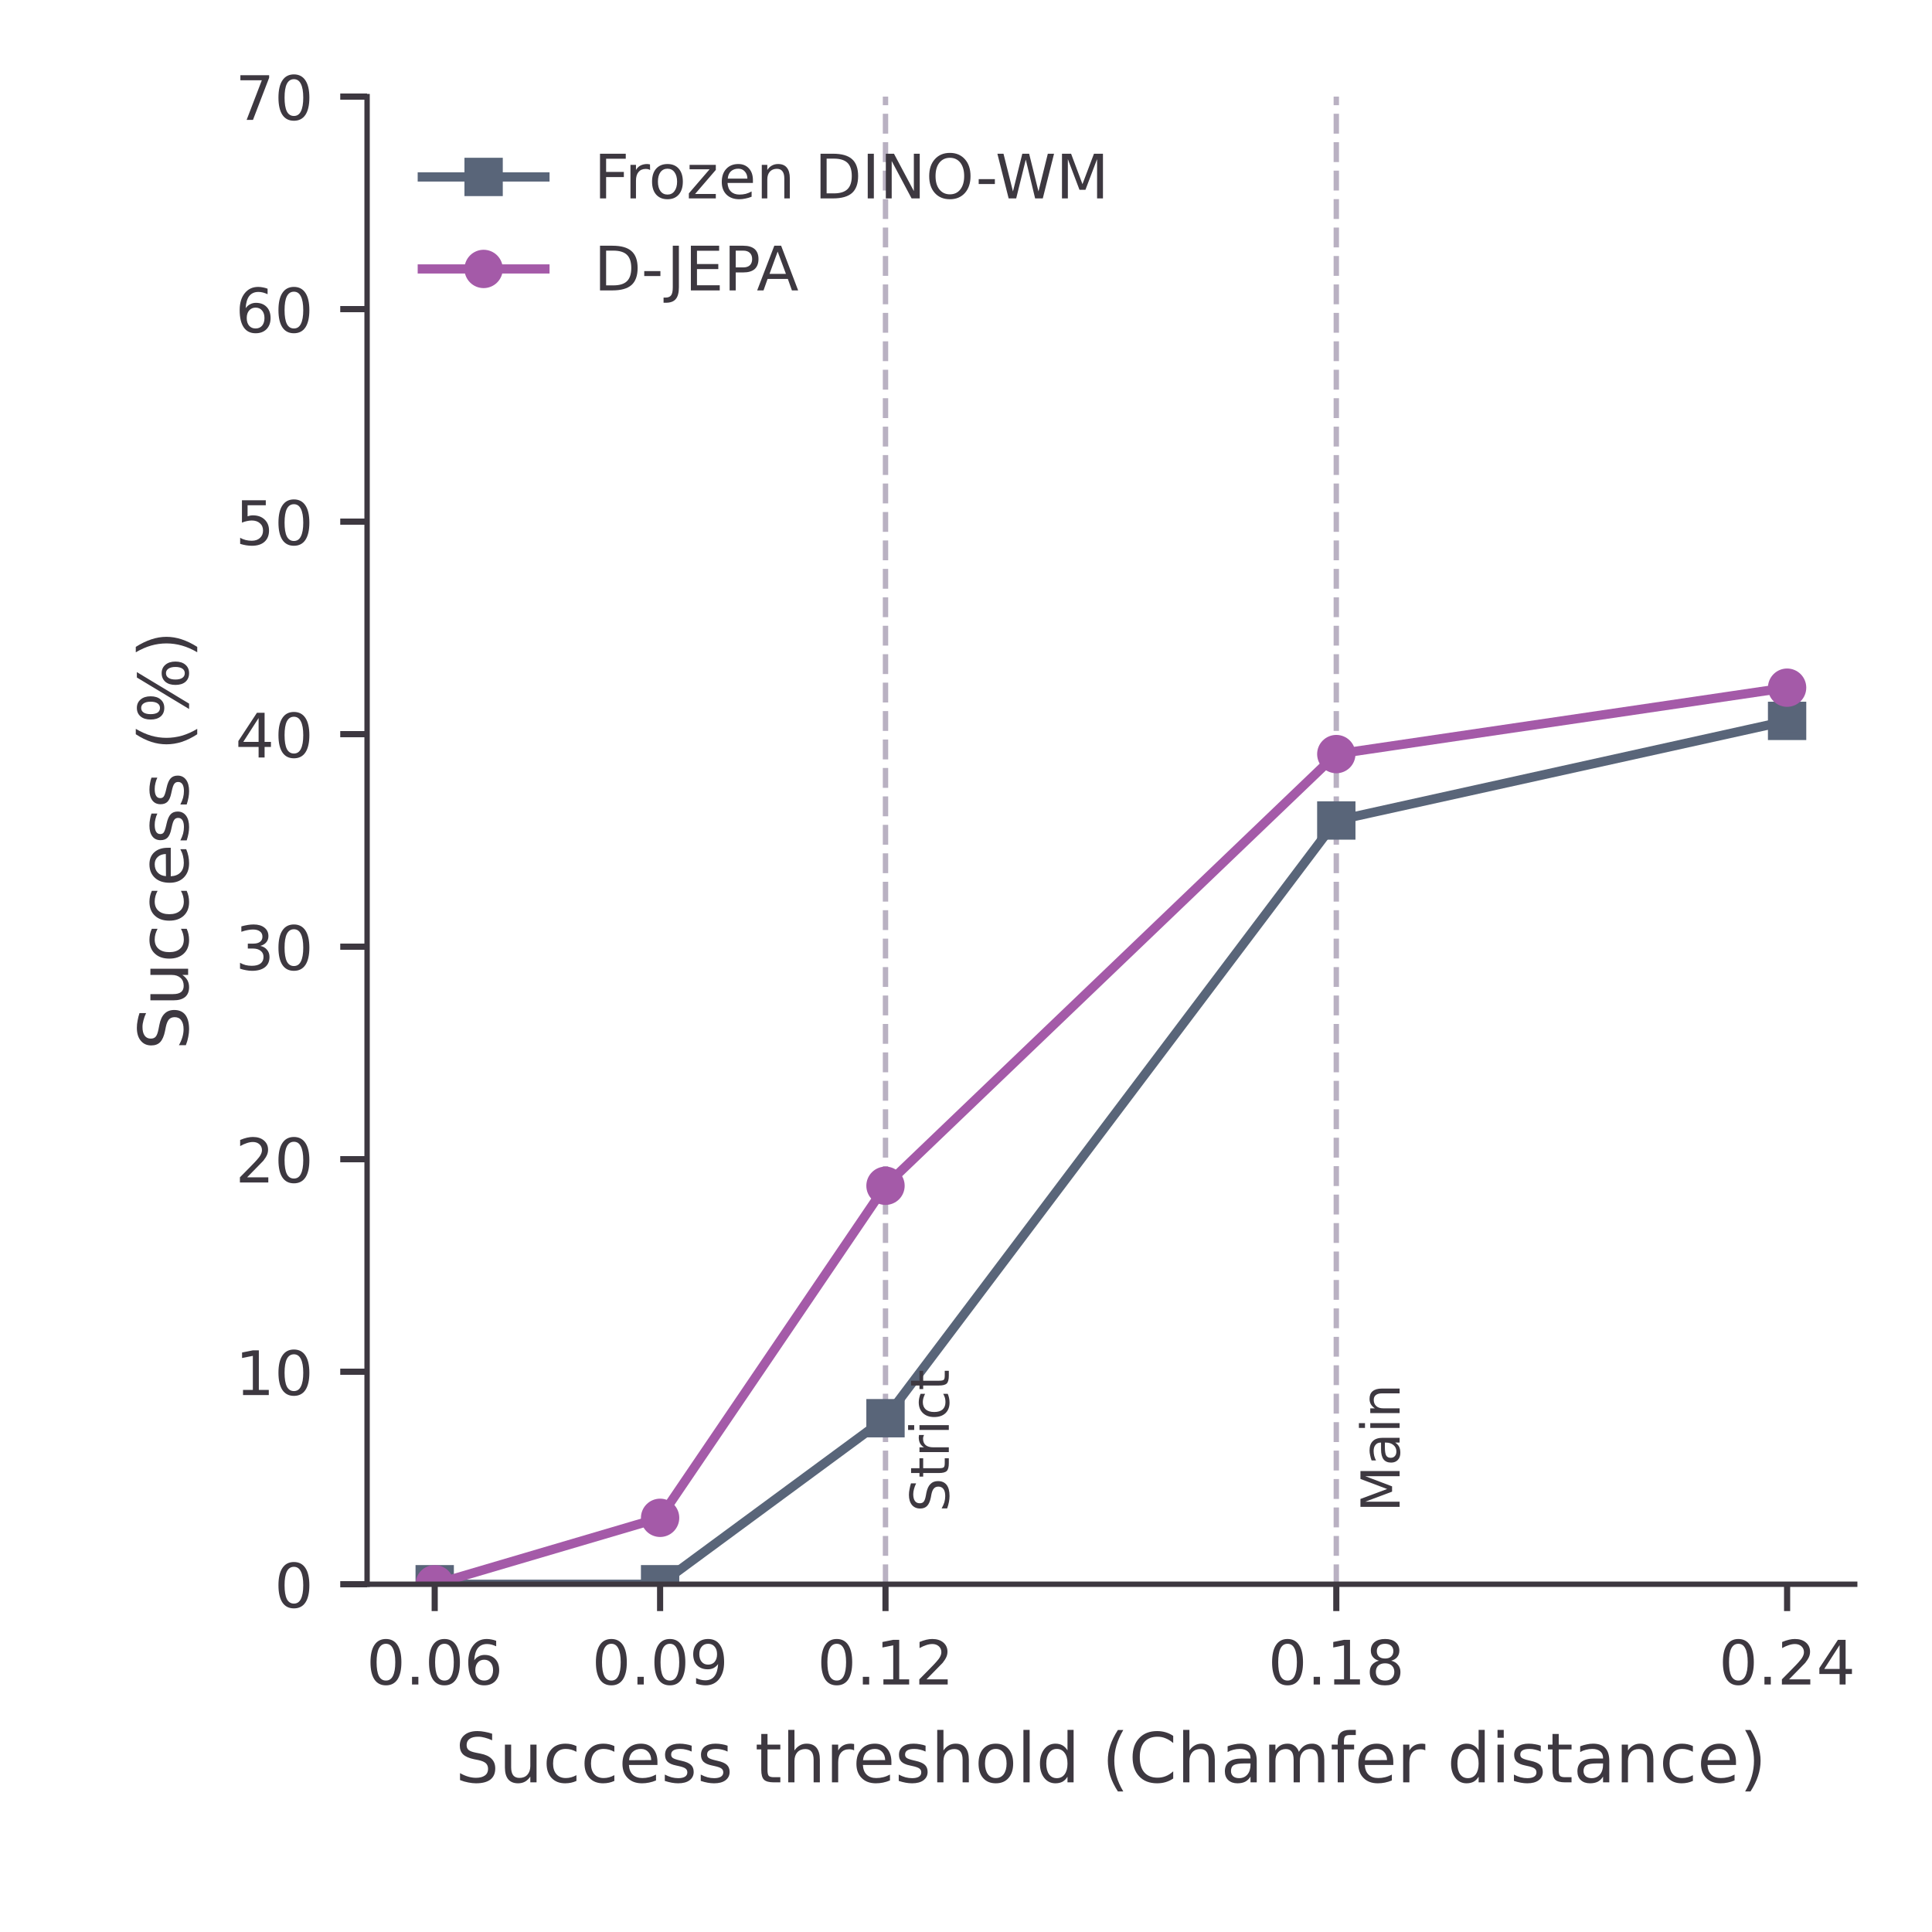
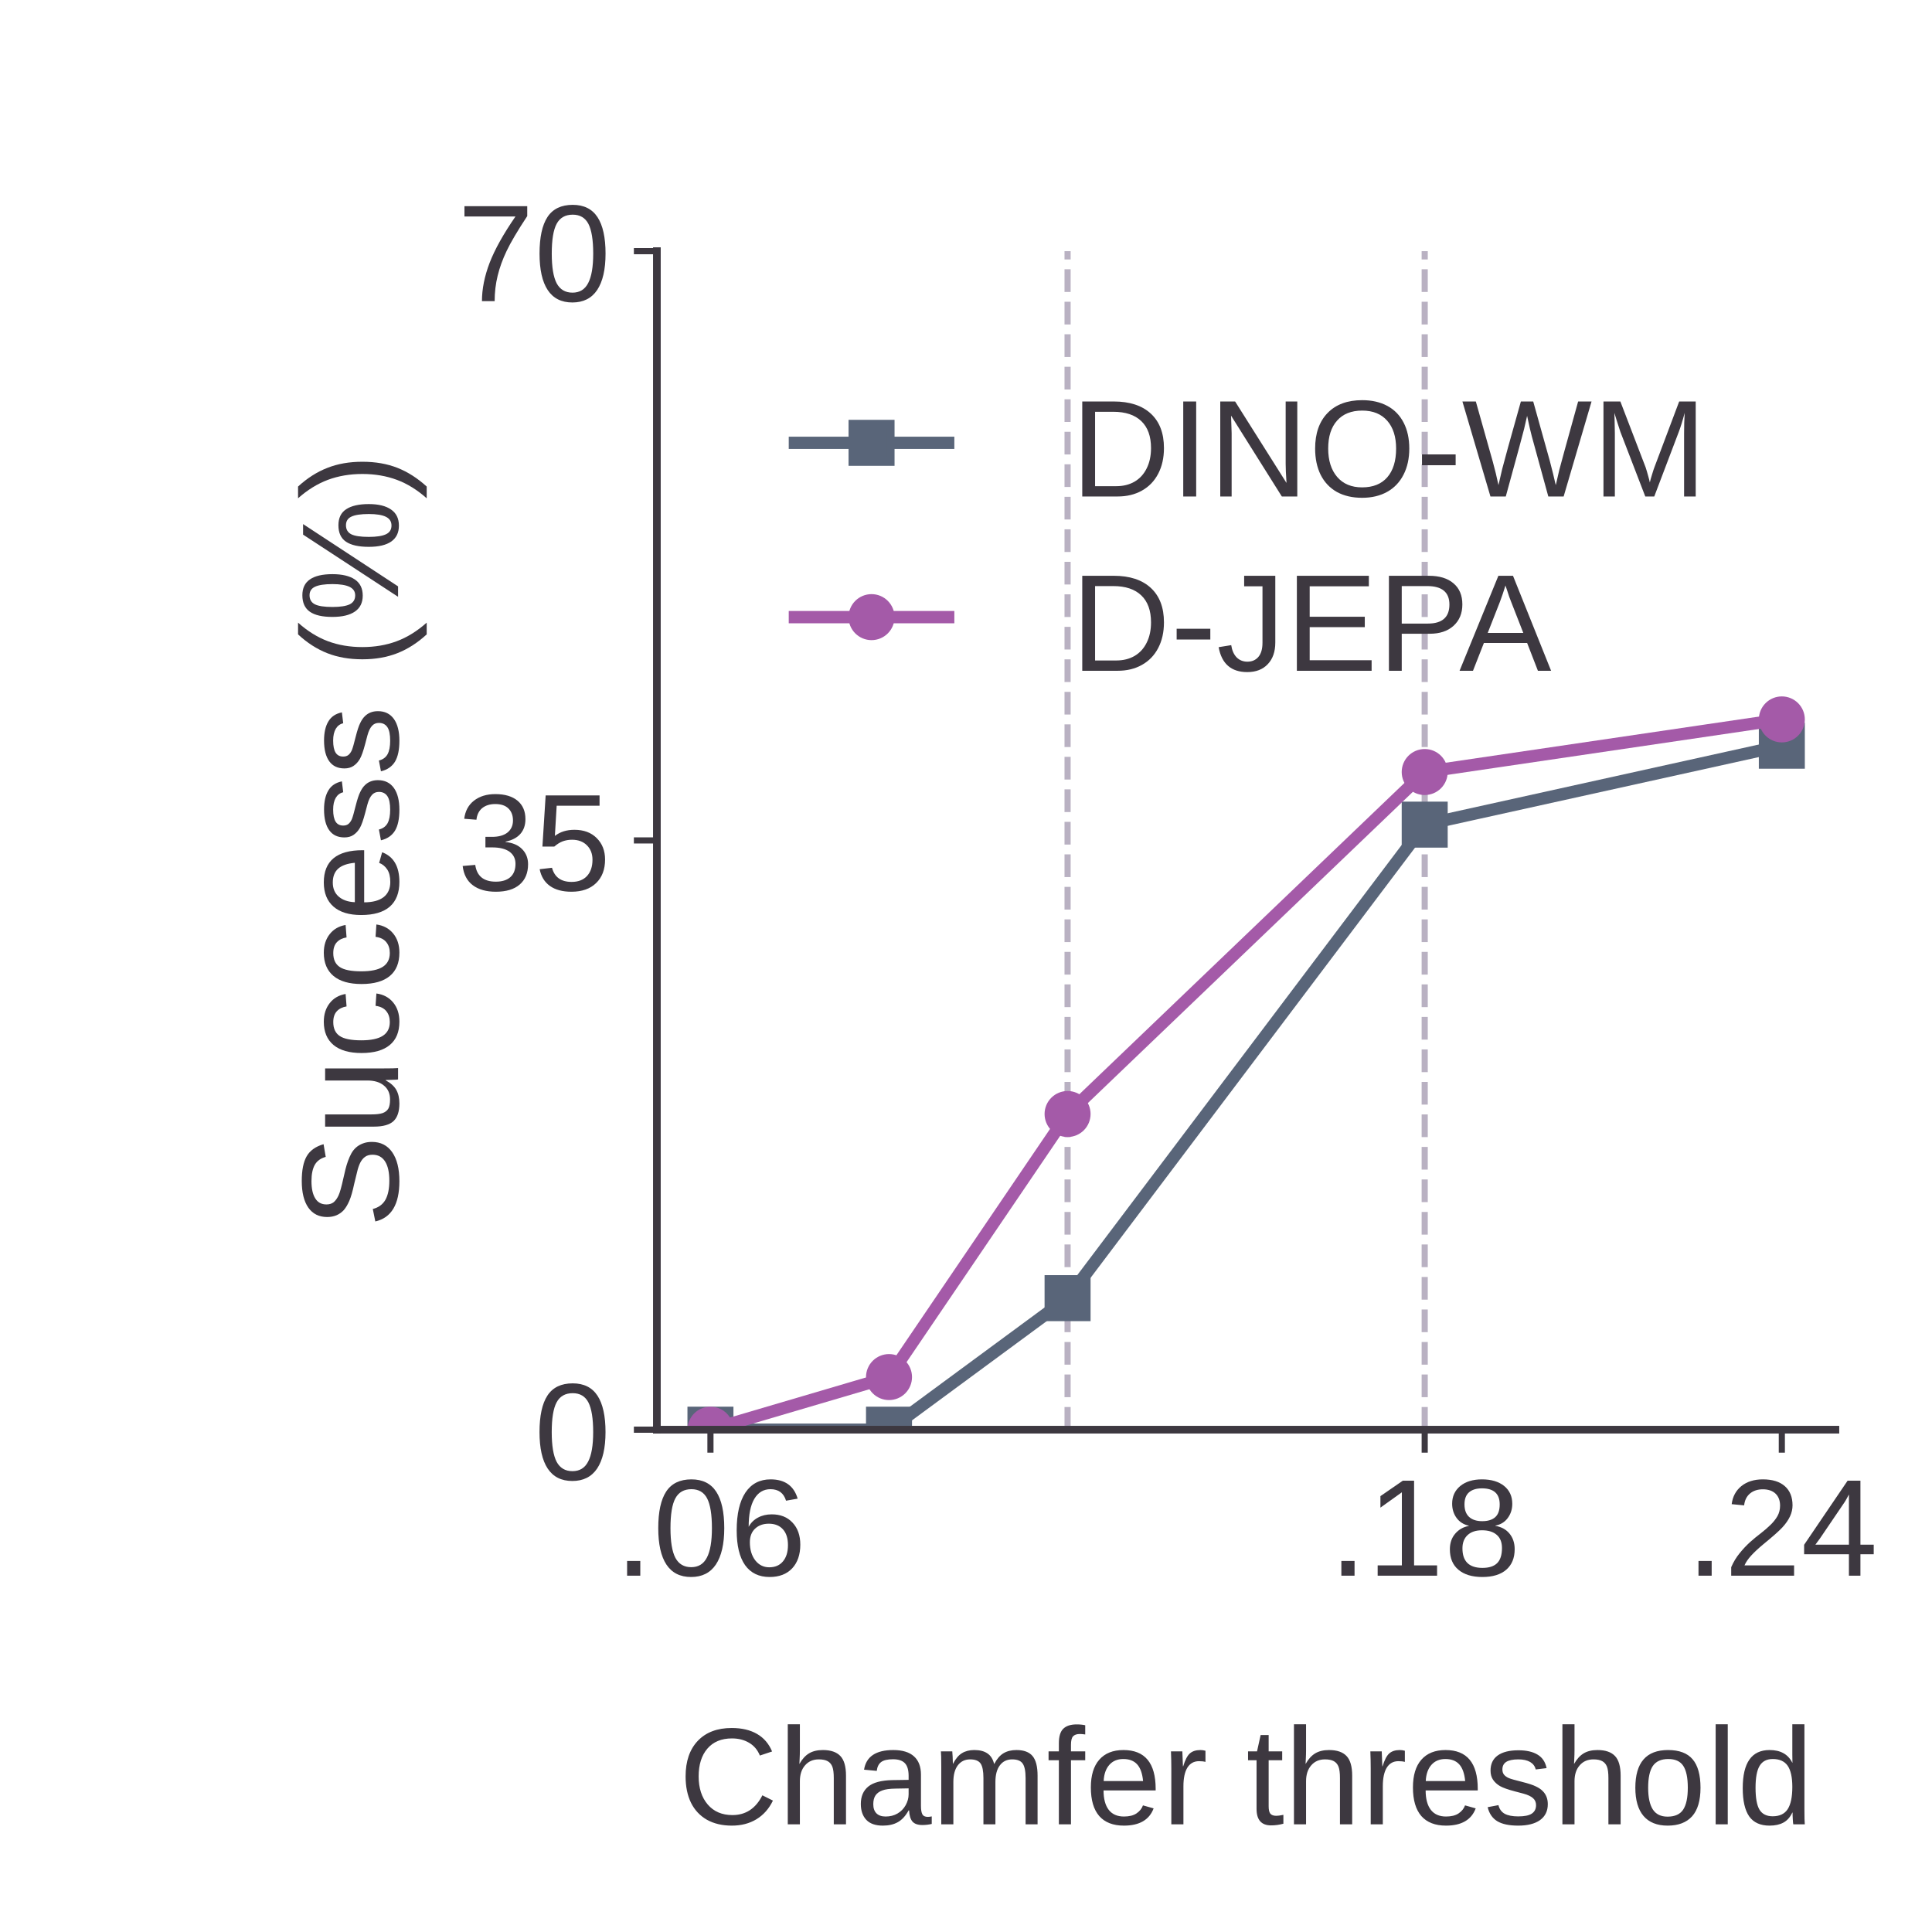
<svg xmlns="http://www.w3.org/2000/svg" xmlns:xlink="http://www.w3.org/1999/xlink" width="252pt" height="252pt" viewBox="0 0 252 252" version="1.1">
  <defs>
    <style type="text/css">*{stroke-linejoin: round; stroke-linecap: butt}</style>
  </defs>
  <g id="figure_1">
    <g id="patch_1">
      <path d="M 0 252  L 252 252  L 252 0  L 0 0  z " style="fill: #ffffff" />
    </g>
    <g id="axes_1">
      <g id="patch_2">
-         <path d="M 47.88 206.64  L 241.92 206.64  L 241.92 12.6  L 47.88 12.6  z " style="fill: #ffffff" />
+         <path d="M 85.68 186.48  L 239.4 186.48  L 239.4 32.76  L 85.68 32.76  z " style="fill: #ffffff" />
      </g>
      <g id="line2d_1">
-         <path d="M 115.5 206.64  L 115.5 12.6  " clip-path="url(#pcf51da7bec)" style="fill: none; stroke-dasharray: 2.59,1.12; stroke-dashoffset: 0; stroke: #b9b1c2; stroke-width: 0.7" />
+         <path d="M 139.249 186.48  L 139.249 32.76  " clip-path="url(#pb6b60a5826)" style="fill: none; stroke-dasharray: 2.96,1.28; stroke-dashoffset: 0; stroke: #b9b1c2; stroke-width: 0.8" />
      </g>
      <g id="line2d_2">
-         <path d="M 174.3 206.64  L 174.3 12.6  " clip-path="url(#pcf51da7bec)" style="fill: none; stroke-dasharray: 2.59,1.12; stroke-dashoffset: 0; stroke: #b9b1c2; stroke-width: 0.7" />
+         <path d="M 185.831 186.48  L 185.831 32.76  " clip-path="url(#pb6b60a5826)" style="fill: none; stroke-dasharray: 2.96,1.28; stroke-dashoffset: 0; stroke: #b9b1c2; stroke-width: 0.8" />
      </g>
      <g id="matplotlib.axis_1">
        <g id="xtick_1">
          <g id="line2d_3">
            <defs>
-               <path id="madee088a52" d="M 0 0  L 0 3.5  " style="stroke: #3d3840; stroke-width: 0.8" />
+               <path id="m2505438a6c" d="M 0 0  L 0 3  " style="stroke: #3d3840; stroke-width: 0.8" />
            </defs>
            <g>
-               <use xlink:href="#madee088a52" x="56.7" y="206.64" style="fill: #3d3840; stroke: #3d3840; stroke-width: 0.8" />
+               <use xlink:href="#m2505438a6c" x="92.667" y="186.48" style="fill: #3d3840; stroke: #3d3840; stroke-width: 0.8" />
            </g>
          </g>
          <g id="text_1">
-             <text style="font-size: 8px; font-family: 'DejaVu Sans'; text-anchor: middle; fill: #3d3840" x="56.7" y="219.718" transform="rotate(-0 56.7 219.7181)">0.06</text>
+             <text style="font-size: 18px; font-family: 'Arial', 'Liberation Sans', 'DejaVu Sans', sans-serif; text-anchor: middle; fill: #3d3840" x="92.667" y="205.524" transform="rotate(-0 92.66727 205.5244)">.06</text>
          </g>
        </g>
        <g id="xtick_2">
          <g id="line2d_4">
            <g>
-               <use xlink:href="#madee088a52" x="86.1" y="206.64" style="fill: #3d3840; stroke: #3d3840; stroke-width: 0.8" />
+               <use xlink:href="#m2505438a6c" x="185.831" y="186.48" style="fill: #3d3840; stroke: #3d3840; stroke-width: 0.8" />
            </g>
          </g>
          <g id="text_2">
-             <text style="font-size: 8px; font-family: 'DejaVu Sans'; text-anchor: middle; fill: #3d3840" x="86.1" y="219.718" transform="rotate(-0 86.1 219.7181)">0.09</text>
+             <text style="font-size: 18px; font-family: 'Arial', 'Liberation Sans', 'DejaVu Sans', sans-serif; text-anchor: middle; fill: #3d3840" x="185.831" y="205.524" transform="rotate(-0 185.8309 205.5244)">.18</text>
          </g>
        </g>
        <g id="xtick_3">
          <g id="line2d_5">
            <g>
-               <use xlink:href="#madee088a52" x="115.5" y="206.64" style="fill: #3d3840; stroke: #3d3840; stroke-width: 0.8" />
+               <use xlink:href="#m2505438a6c" x="232.413" y="186.48" style="fill: #3d3840; stroke: #3d3840; stroke-width: 0.8" />
            </g>
          </g>
          <g id="text_3">
-             <text style="font-size: 8px; font-family: 'DejaVu Sans'; text-anchor: middle; fill: #3d3840" x="115.5" y="219.718" transform="rotate(-0 115.5 219.7181)">0.12</text>
+             <text style="font-size: 18px; font-family: 'Arial', 'Liberation Sans', 'DejaVu Sans', sans-serif; text-anchor: middle; fill: #3d3840" x="232.413" y="205.524" transform="rotate(-0 232.4127 205.5244)">.24</text>
          </g>
        </g>
-         <g id="xtick_4">
-           <g id="line2d_6">
-             <g>
-               <use xlink:href="#madee088a52" x="174.3" y="206.64" style="fill: #3d3840; stroke: #3d3840; stroke-width: 0.8" />
-             </g>
-           </g>
-           <g id="text_4">
-             <text style="font-size: 8px; font-family: 'DejaVu Sans'; text-anchor: middle; fill: #3d3840" x="174.3" y="219.718" transform="rotate(-0 174.3 219.7181)">0.18</text>
-           </g>
-         </g>
-         <g id="xtick_5">
-           <g id="line2d_7">
-             <g>
-               <use xlink:href="#madee088a52" x="233.1" y="206.64" style="fill: #3d3840; stroke: #3d3840; stroke-width: 0.8" />
-             </g>
-           </g>
-           <g id="text_5">
-             <text style="font-size: 8px; font-family: 'DejaVu Sans'; text-anchor: middle; fill: #3d3840" x="233.1" y="219.718" transform="rotate(-0 233.1 219.7181)">0.24</text>
-           </g>
-         </g>
-         <g id="text_6">
-           <text style="font-size: 9px; font-family: 'DejaVu Sans'; text-anchor: middle; fill: #3d3840" x="144.9" y="232.479" transform="rotate(-0 144.9 232.4786)">Success threshold (Chamfer distance)</text>
+         <g id="text_4">
+           <text style="font-size: 18px; font-family: 'Arial', 'Liberation Sans', 'DejaVu Sans', sans-serif; text-anchor: middle; fill: #3d3840" x="162.54" y="237.954" transform="rotate(-0 162.54 237.9544)">Chamfer threshold</text>
        </g>
      </g>
      <g id="matplotlib.axis_2">
        <g id="ytick_1">
-           <g id="line2d_8">
+           <g id="line2d_6">
            <defs>
-               <path id="m59a8b0c861" d="M 0 0  L -3.5 0  " style="stroke: #3d3840; stroke-width: 0.8" />
+               <path id="m13173cf368" d="M 0 0  L -3 0  " style="stroke: #3d3840; stroke-width: 0.8" />
            </defs>
            <g>
-               <use xlink:href="#m59a8b0c861" x="47.88" y="206.64" style="fill: #3d3840; stroke: #3d3840; stroke-width: 0.8" />
+               <use xlink:href="#m13173cf368" x="85.68" y="186.48" style="fill: #3d3840; stroke: #3d3840; stroke-width: 0.8" />
+             </g>
+           </g>
+           <g id="text_5">
+             <text style="font-size: 18px; font-family: 'Arial', 'Liberation Sans', 'DejaVu Sans', sans-serif; text-anchor: end; fill: #3d3840" x="79.68" y="193.002" transform="rotate(-0 79.68 193.0022)">0</text>
+           </g>
+         </g>
+         <g id="ytick_2">
+           <g id="line2d_7">
+             <g>
+               <use xlink:href="#m13173cf368" x="85.68" y="109.62" style="fill: #3d3840; stroke: #3d3840; stroke-width: 0.8" />
+             </g>
+           </g>
+           <g id="text_6">
+             <text style="font-size: 18px; font-family: 'Arial', 'Liberation Sans', 'DejaVu Sans', sans-serif; text-anchor: end; fill: #3d3840" x="79.68" y="116.142" transform="rotate(-0 79.68 116.1422)">35</text>
+           </g>
+         </g>
+         <g id="ytick_3">
+           <g id="line2d_8">
+             <g>
+               <use xlink:href="#m13173cf368" x="85.68" y="32.76" style="fill: #3d3840; stroke: #3d3840; stroke-width: 0.8" />
            </g>
          </g>
          <g id="text_7">
-             <text style="font-size: 8px; font-family: 'DejaVu Sans'; text-anchor: end; fill: #3d3840" x="40.88" y="209.679" transform="rotate(-0 40.88 209.6791)">0</text>
+             <text style="font-size: 18px; font-family: 'Arial', 'Liberation Sans', 'DejaVu Sans', sans-serif; text-anchor: end; fill: #3d3840" x="79.68" y="39.282" transform="rotate(-0 79.68 39.28219)">70</text>
          </g>
        </g>
-         <g id="ytick_2">
-           <g id="line2d_9">
-             <g>
-               <use xlink:href="#m59a8b0c861" x="47.88" y="178.92" style="fill: #3d3840; stroke: #3d3840; stroke-width: 0.8" />
-             </g>
-           </g>
-           <g id="text_8">
-             <text style="font-size: 8px; font-family: 'DejaVu Sans'; text-anchor: end; fill: #3d3840" x="40.88" y="181.959" transform="rotate(-0 40.88 181.9591)">10</text>
-           </g>
-         </g>
-         <g id="ytick_3">
-           <g id="line2d_10">
-             <g>
-               <use xlink:href="#m59a8b0c861" x="47.88" y="151.2" style="fill: #3d3840; stroke: #3d3840; stroke-width: 0.8" />
-             </g>
-           </g>
-           <g id="text_9">
-             <text style="font-size: 8px; font-family: 'DejaVu Sans'; text-anchor: end; fill: #3d3840" x="40.88" y="154.239" transform="rotate(-0 40.88 154.2391)">20</text>
-           </g>
-         </g>
-         <g id="ytick_4">
-           <g id="line2d_11">
-             <g>
-               <use xlink:href="#m59a8b0c861" x="47.88" y="123.48" style="fill: #3d3840; stroke: #3d3840; stroke-width: 0.8" />
-             </g>
-           </g>
-           <g id="text_10">
-             <text style="font-size: 8px; font-family: 'DejaVu Sans'; text-anchor: end; fill: #3d3840" x="40.88" y="126.519" transform="rotate(-0 40.88 126.5191)">30</text>
-           </g>
-         </g>
-         <g id="ytick_5">
-           <g id="line2d_12">
-             <g>
-               <use xlink:href="#m59a8b0c861" x="47.88" y="95.76" style="fill: #3d3840; stroke: #3d3840; stroke-width: 0.8" />
-             </g>
-           </g>
-           <g id="text_11">
-             <text style="font-size: 8px; font-family: 'DejaVu Sans'; text-anchor: end; fill: #3d3840" x="40.88" y="98.799" transform="rotate(-0 40.88 98.79906)">40</text>
-           </g>
-         </g>
-         <g id="ytick_6">
-           <g id="line2d_13">
-             <g>
-               <use xlink:href="#m59a8b0c861" x="47.88" y="68.04" style="fill: #3d3840; stroke: #3d3840; stroke-width: 0.8" />
-             </g>
-           </g>
-           <g id="text_12">
-             <text style="font-size: 8px; font-family: 'DejaVu Sans'; text-anchor: end; fill: #3d3840" x="40.88" y="71.079" transform="rotate(-0 40.88 71.07906)">50</text>
-           </g>
-         </g>
-         <g id="ytick_7">
-           <g id="line2d_14">
-             <g>
-               <use xlink:href="#m59a8b0c861" x="47.88" y="40.32" style="fill: #3d3840; stroke: #3d3840; stroke-width: 0.8" />
-             </g>
-           </g>
-           <g id="text_13">
-             <text style="font-size: 8px; font-family: 'DejaVu Sans'; text-anchor: end; fill: #3d3840" x="40.88" y="43.359" transform="rotate(-0 40.88 43.35906)">60</text>
-           </g>
-         </g>
-         <g id="ytick_8">
-           <g id="line2d_15">
-             <g>
-               <use xlink:href="#m59a8b0c861" x="47.88" y="12.6" style="fill: #3d3840; stroke: #3d3840; stroke-width: 0.8" />
-             </g>
-           </g>
-           <g id="text_14">
-             <text style="font-size: 8px; font-family: 'DejaVu Sans'; text-anchor: end; fill: #3d3840" x="40.88" y="15.639" transform="rotate(-0 40.88 15.63906)">70</text>
-           </g>
-         </g>
-         <g id="text_15">
-           <text style="font-size: 9px; font-family: 'DejaVu Sans'; text-anchor: middle; fill: #3d3840" x="24.538" y="109.62" transform="rotate(-90 24.53789 109.62)">Success (%)</text>
+         <g id="text_8">
+           <text style="font-size: 18px; font-family: 'Arial', 'Liberation Sans', 'DejaVu Sans', sans-serif; text-anchor: middle; fill: #3d3840" x="51.926" y="109.62" transform="rotate(-90 51.92562 109.62)">Success (%)</text>
        </g>
      </g>
-       <g id="line2d_16">
-         <path d="M 56.7 206.64  L 86.1 206.64  L 115.5 184.984  L 174.3 107.021  L 233.1 94.028  " clip-path="url(#pcf51da7bec)" style="fill: none; stroke: #596579; stroke-width: 1.2; stroke-linecap: square" />
+       <g id="line2d_9">
+         <path d="M 92.667 186.48  L 115.958 186.48  L 139.249 169.324  L 185.831 107.561  L 232.413 97.267  " clip-path="url(#pb6b60a5826)" style="fill: none; stroke: #596579; stroke-width: 1.6; stroke-linecap: square" />
        <defs>
-           <path id="m3480fcc11e" d="M -2 2  L 2 2  L 2 -2  L -2 -2  z " style="stroke: #596579; stroke-linejoin: miter" />
+           <path id="m13db4408ef" d="M -2.5 2.5  L 2.5 2.5  L 2.5 -2.5  L -2.5 -2.5  z " style="stroke: #596579; stroke-linejoin: miter" />
        </defs>
-         <g clip-path="url(#pcf51da7bec)">
-           <use xlink:href="#m3480fcc11e" x="56.7" y="206.64" style="fill: #596579; stroke: #596579; stroke-linejoin: miter" />
-           <use xlink:href="#m3480fcc11e" x="86.1" y="206.64" style="fill: #596579; stroke: #596579; stroke-linejoin: miter" />
-           <use xlink:href="#m3480fcc11e" x="115.5" y="184.984" style="fill: #596579; stroke: #596579; stroke-linejoin: miter" />
-           <use xlink:href="#m3480fcc11e" x="174.3" y="107.021" style="fill: #596579; stroke: #596579; stroke-linejoin: miter" />
-           <use xlink:href="#m3480fcc11e" x="233.1" y="94.028" style="fill: #596579; stroke: #596579; stroke-linejoin: miter" />
+         <g clip-path="url(#pb6b60a5826)">
+           <use xlink:href="#m13db4408ef" x="92.667" y="186.48" style="fill: #596579; stroke: #596579; stroke-linejoin: miter" />
+           <use xlink:href="#m13db4408ef" x="115.958" y="186.48" style="fill: #596579; stroke: #596579; stroke-linejoin: miter" />
+           <use xlink:href="#m13db4408ef" x="139.249" y="169.324" style="fill: #596579; stroke: #596579; stroke-linejoin: miter" />
+           <use xlink:href="#m13db4408ef" x="185.831" y="107.561" style="fill: #596579; stroke: #596579; stroke-linejoin: miter" />
+           <use xlink:href="#m13db4408ef" x="232.413" y="97.267" style="fill: #596579; stroke: #596579; stroke-linejoin: miter" />
        </g>
      </g>
-       <g id="line2d_17">
-         <path d="M 56.7 206.64  L 86.1 197.977  L 115.5 154.665  L 174.3 98.359  L 233.1 89.696  " clip-path="url(#pcf51da7bec)" style="fill: none; stroke: #a45aa8; stroke-width: 1.2; stroke-linecap: square" />
+       <g id="line2d_10">
+         <path d="M 92.667 186.48  L 115.958 179.618  L 139.249 145.305  L 185.831 100.699  L 232.413 93.836  " clip-path="url(#pb6b60a5826)" style="fill: none; stroke: #a45aa8; stroke-width: 1.6; stroke-linecap: square" />
        <defs>
-           <path id="m6898322ea5" d="M 0 2  C 0.53 2 1.039 1.789 1.414 1.414  C 1.789 1.039 2 0.53 2 0  C 2 -0.53 1.789 -1.039 1.414 -1.414  C 1.039 -1.789 0.53 -2 0 -2  C -0.53 -2 -1.039 -1.789 -1.414 -1.414  C -1.789 -1.039 -2 -0.53 -2 0  C -2 0.53 -1.789 1.039 -1.414 1.414  C -1.039 1.789 -0.53 2 0 2  z " style="stroke: #a45aa8" />
+           <path id="m2084f377e5" d="M 0 2.5  C 0.663 2.5 1.299 2.237 1.768 1.768  C 2.237 1.299 2.5 0.663 2.5 0  C 2.5 -0.663 2.237 -1.299 1.768 -1.768  C 1.299 -2.237 0.663 -2.5 0 -2.5  C -0.663 -2.5 -1.299 -2.237 -1.768 -1.768  C -2.237 -1.299 -2.5 -0.663 -2.5 0  C -2.5 0.663 -2.237 1.299 -1.768 1.768  C -1.299 2.237 -0.663 2.5 0 2.5  z " style="stroke: #a45aa8" />
        </defs>
-         <g clip-path="url(#pcf51da7bec)">
-           <use xlink:href="#m6898322ea5" x="56.7" y="206.64" style="fill: #a45aa8; stroke: #a45aa8" />
-           <use xlink:href="#m6898322ea5" x="86.1" y="197.977" style="fill: #a45aa8; stroke: #a45aa8" />
-           <use xlink:href="#m6898322ea5" x="115.5" y="154.665" style="fill: #a45aa8; stroke: #a45aa8" />
-           <use xlink:href="#m6898322ea5" x="174.3" y="98.359" style="fill: #a45aa8; stroke: #a45aa8" />
-           <use xlink:href="#m6898322ea5" x="233.1" y="89.696" style="fill: #a45aa8; stroke: #a45aa8" />
+         <g clip-path="url(#pb6b60a5826)">
+           <use xlink:href="#m2084f377e5" x="92.667" y="186.48" style="fill: #a45aa8; stroke: #a45aa8" />
+           <use xlink:href="#m2084f377e5" x="115.958" y="179.618" style="fill: #a45aa8; stroke: #a45aa8" />
+           <use xlink:href="#m2084f377e5" x="139.249" y="145.305" style="fill: #a45aa8; stroke: #a45aa8" />
+           <use xlink:href="#m2084f377e5" x="185.831" y="100.699" style="fill: #a45aa8; stroke: #a45aa8" />
+           <use xlink:href="#m2084f377e5" x="232.413" y="93.836" style="fill: #a45aa8; stroke: #a45aa8" />
        </g>
      </g>
      <g id="patch_3">
-         <path d="M 47.88 206.64  L 47.88 12.6  " style="fill: none; stroke: #3d3840; stroke-width: 0.7; stroke-linejoin: miter; stroke-linecap: square" />
+         <path d="M 85.68 186.48  L 85.68 32.76  " style="fill: none; stroke: #3d3840; stroke-linejoin: miter; stroke-linecap: square" />
      </g>
      <g id="patch_4">
-         <path d="M 47.88 206.64  L 241.92 206.64  " style="fill: none; stroke: #3d3840; stroke-width: 0.7; stroke-linejoin: miter; stroke-linecap: square" />
-       </g>
-       <g id="text_16">
-         <text style="font-size: 7px; font-family: 'DejaVu Sans'; fill: #3d3840" transform="translate(123.7589 197.2336) rotate(-90)">Strict</text>
-       </g>
-       <g id="text_17">
-         <text style="font-size: 7px; font-family: 'DejaVu Sans'; fill: #3d3840" transform="translate(182.5589 197.2336) rotate(-90)">Main</text>
+         <path d="M 85.68 186.48  L 239.4 186.48  " style="fill: none; stroke: #3d3840; stroke-linejoin: miter; stroke-linecap: square" />
      </g>
      <g id="legend_1">
-         <g id="line2d_18">
-           <path d="M 55.08 23.079  L 63.08 23.079  L 71.08 23.079  " style="fill: none; stroke: #596579; stroke-width: 1.2; stroke-linecap: square" />
+         <g id="line2d_11">
+           <path d="M 103.68 57.76  L 113.68 57.76  L 123.68 57.76  " style="fill: none; stroke: #596579; stroke-width: 1.6; stroke-linecap: square" />
          <g>
-             <use xlink:href="#m3480fcc11e" x="63.08" y="23.079" style="fill: #596579; stroke: #596579; stroke-linejoin: miter" />
+             <use xlink:href="#m13db4408ef" x="113.68" y="57.76" style="fill: #596579; stroke: #596579; stroke-linejoin: miter" />
          </g>
        </g>
-         <g id="text_18">
-           <text style="font-size: 8px; font-family: 'DejaVu Sans'; text-anchor: start; fill: #3d3840" x="77.48" y="25.879" transform="rotate(-0 77.48 25.87875)">Frozen DINO-WM</text>
+         <g id="text_9">
+           <text style="font-size: 18px; font-family: 'Arial', 'Liberation Sans', 'DejaVu Sans', sans-serif; text-anchor: start; fill: #3d3840" x="139.68" y="64.76" transform="rotate(-0 139.68 64.76)">DINO-WM</text>
        </g>
-         <g id="line2d_19">
-           <path d="M 55.08 35.079  L 63.08 35.079  L 71.08 35.079  " style="fill: none; stroke: #a45aa8; stroke-width: 1.2; stroke-linecap: square" />
+         <g id="line2d_12">
+           <path d="M 103.68 80.495  L 113.68 80.495  L 123.68 80.495  " style="fill: none; stroke: #a45aa8; stroke-width: 1.6; stroke-linecap: square" />
          <g>
-             <use xlink:href="#m6898322ea5" x="63.08" y="35.079" style="fill: #a45aa8; stroke: #a45aa8" />
+             <use xlink:href="#m2084f377e5" x="113.68" y="80.495" style="fill: #a45aa8; stroke: #a45aa8" />
          </g>
        </g>
-         <g id="text_19">
-           <text style="font-size: 8px; font-family: 'DejaVu Sans'; text-anchor: start; fill: #3d3840" x="77.48" y="37.879" transform="rotate(-0 77.48 37.87938)">D-JEPA</text>
+         <g id="text_10">
+           <text style="font-size: 18px; font-family: 'Arial', 'Liberation Sans', 'DejaVu Sans', sans-serif; text-anchor: start; fill: #3d3840" x="139.68" y="87.495" transform="rotate(-0 139.68 87.495)">D-JEPA</text>
        </g>
      </g>
    </g>
  </g>
  <defs>
-     <clipPath id="pcf51da7bec">
-       <rect x="47.88" y="12.6" width="194.04" height="194.04" />
+     <clipPath id="pb6b60a5826">
+       <rect x="85.68" y="32.76" width="153.72" height="153.72" />
    </clipPath>
  </defs>
</svg>
